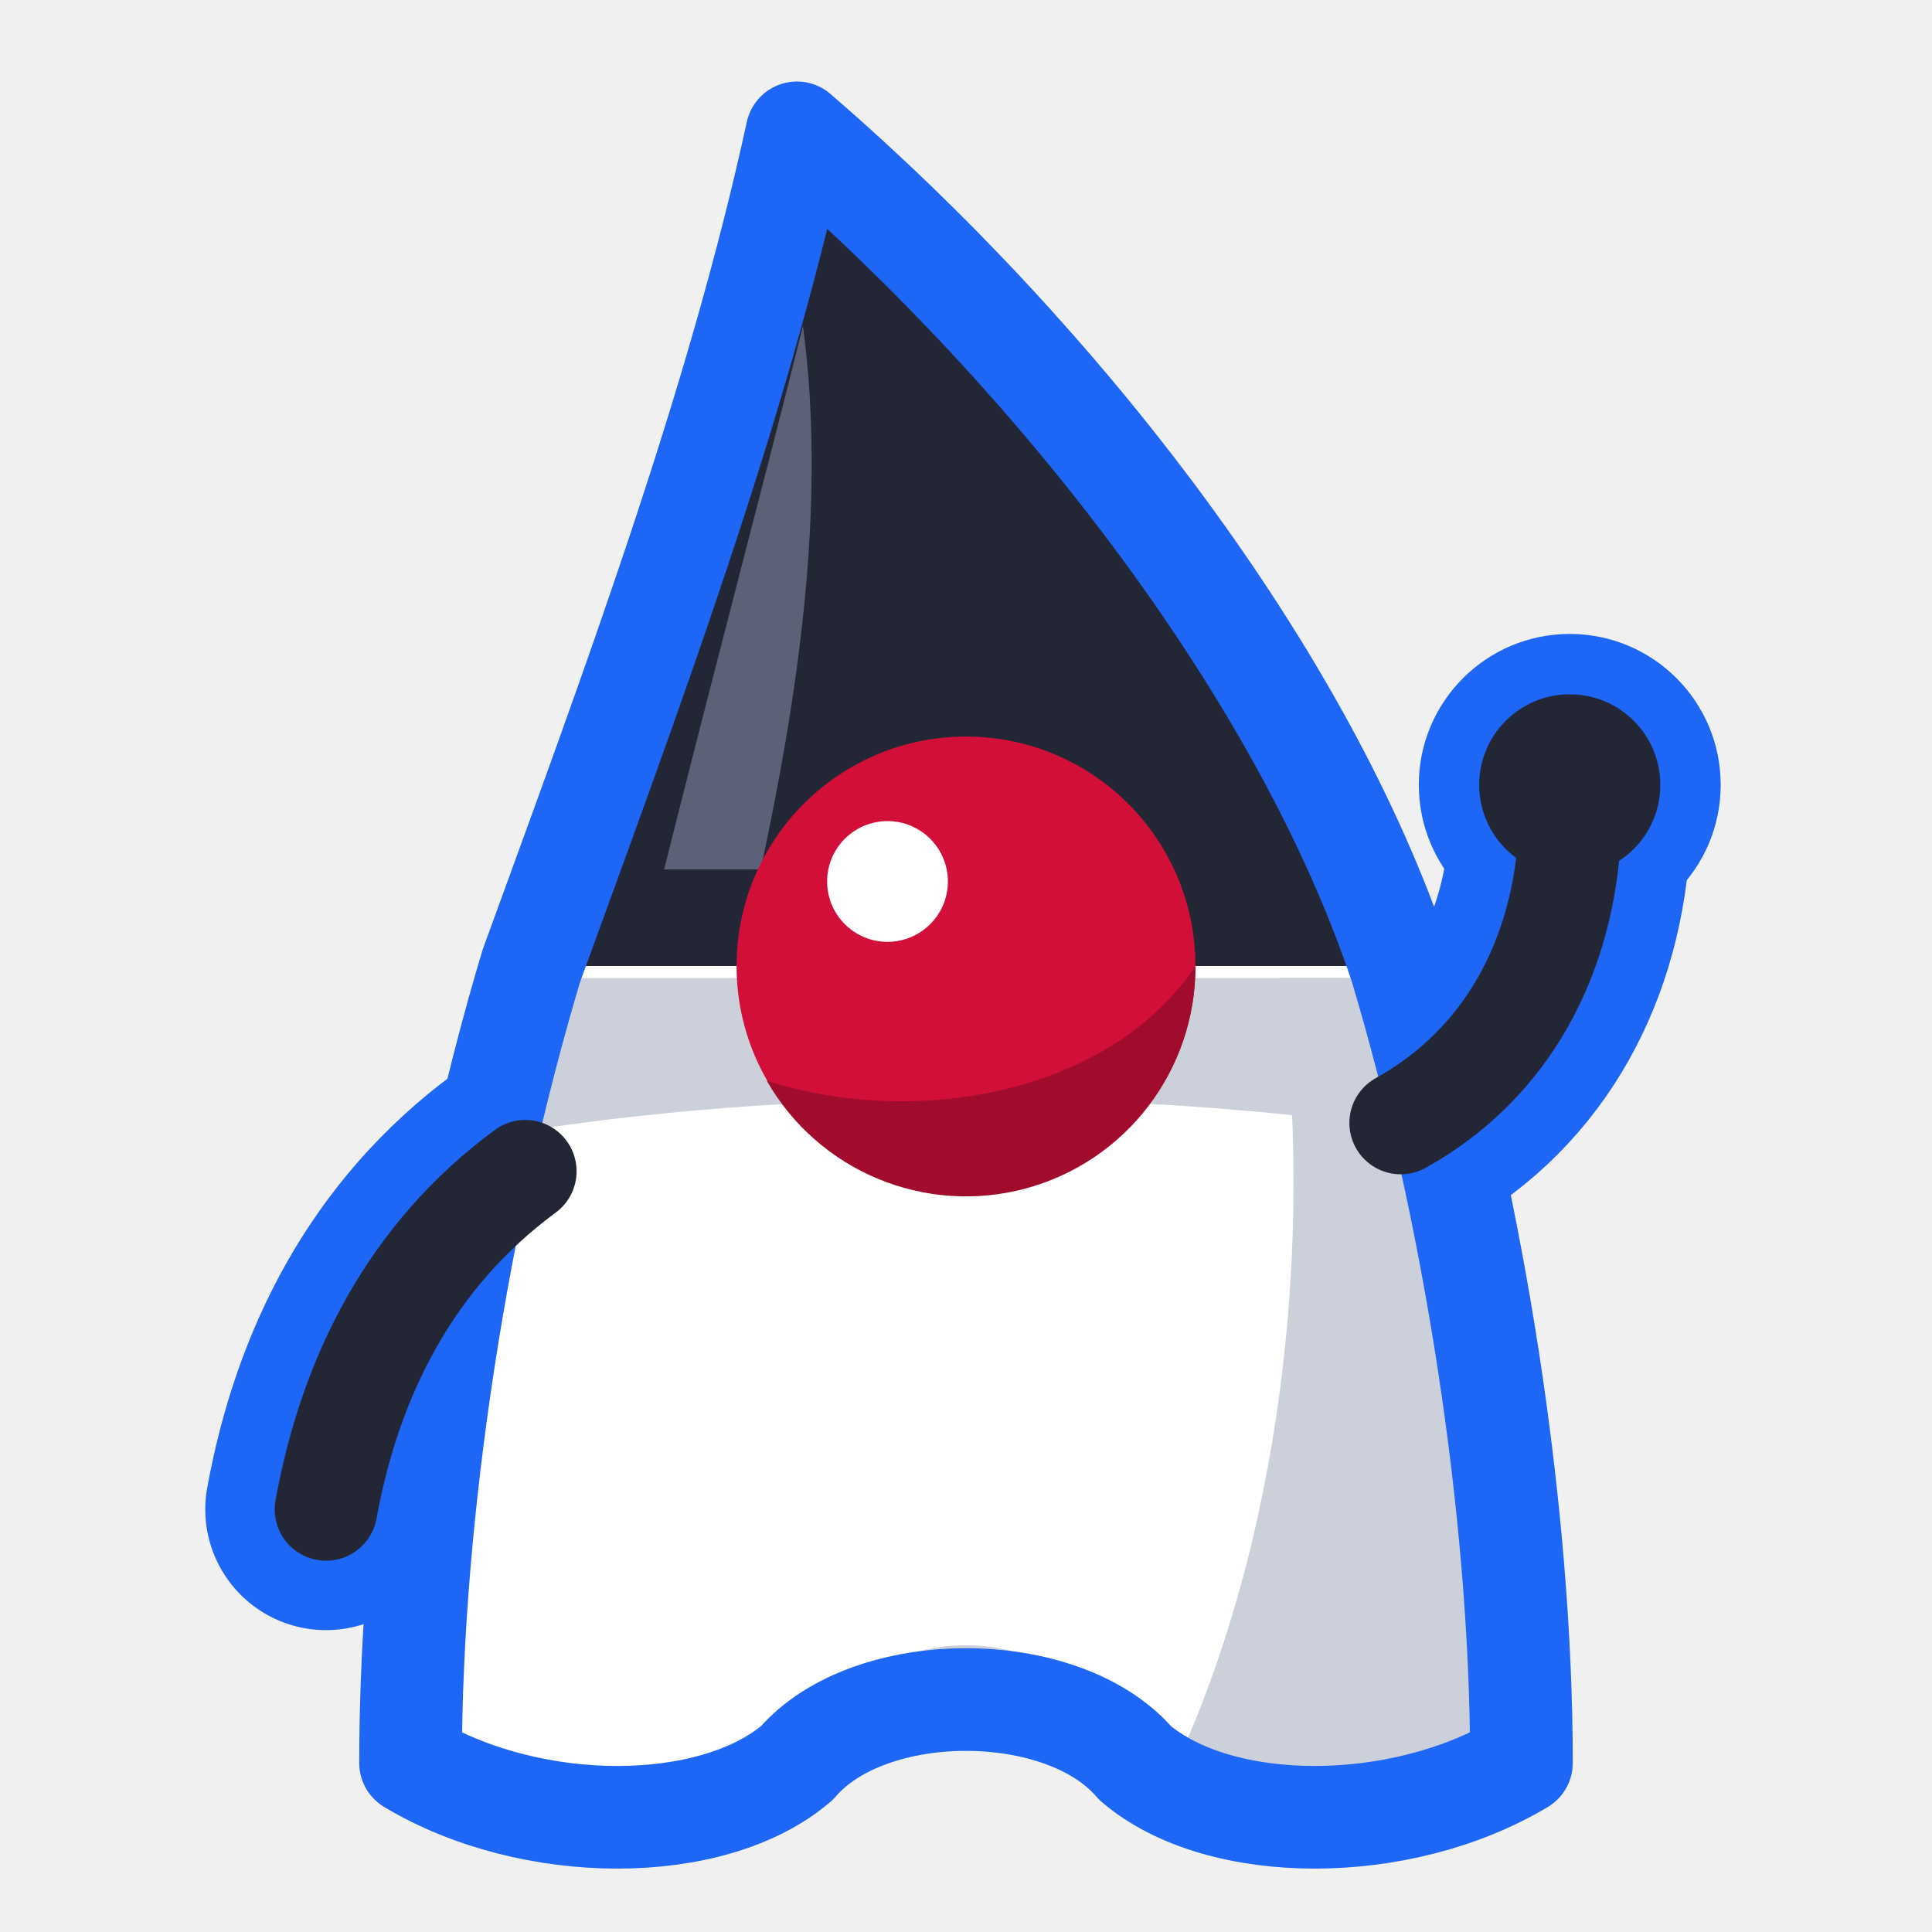
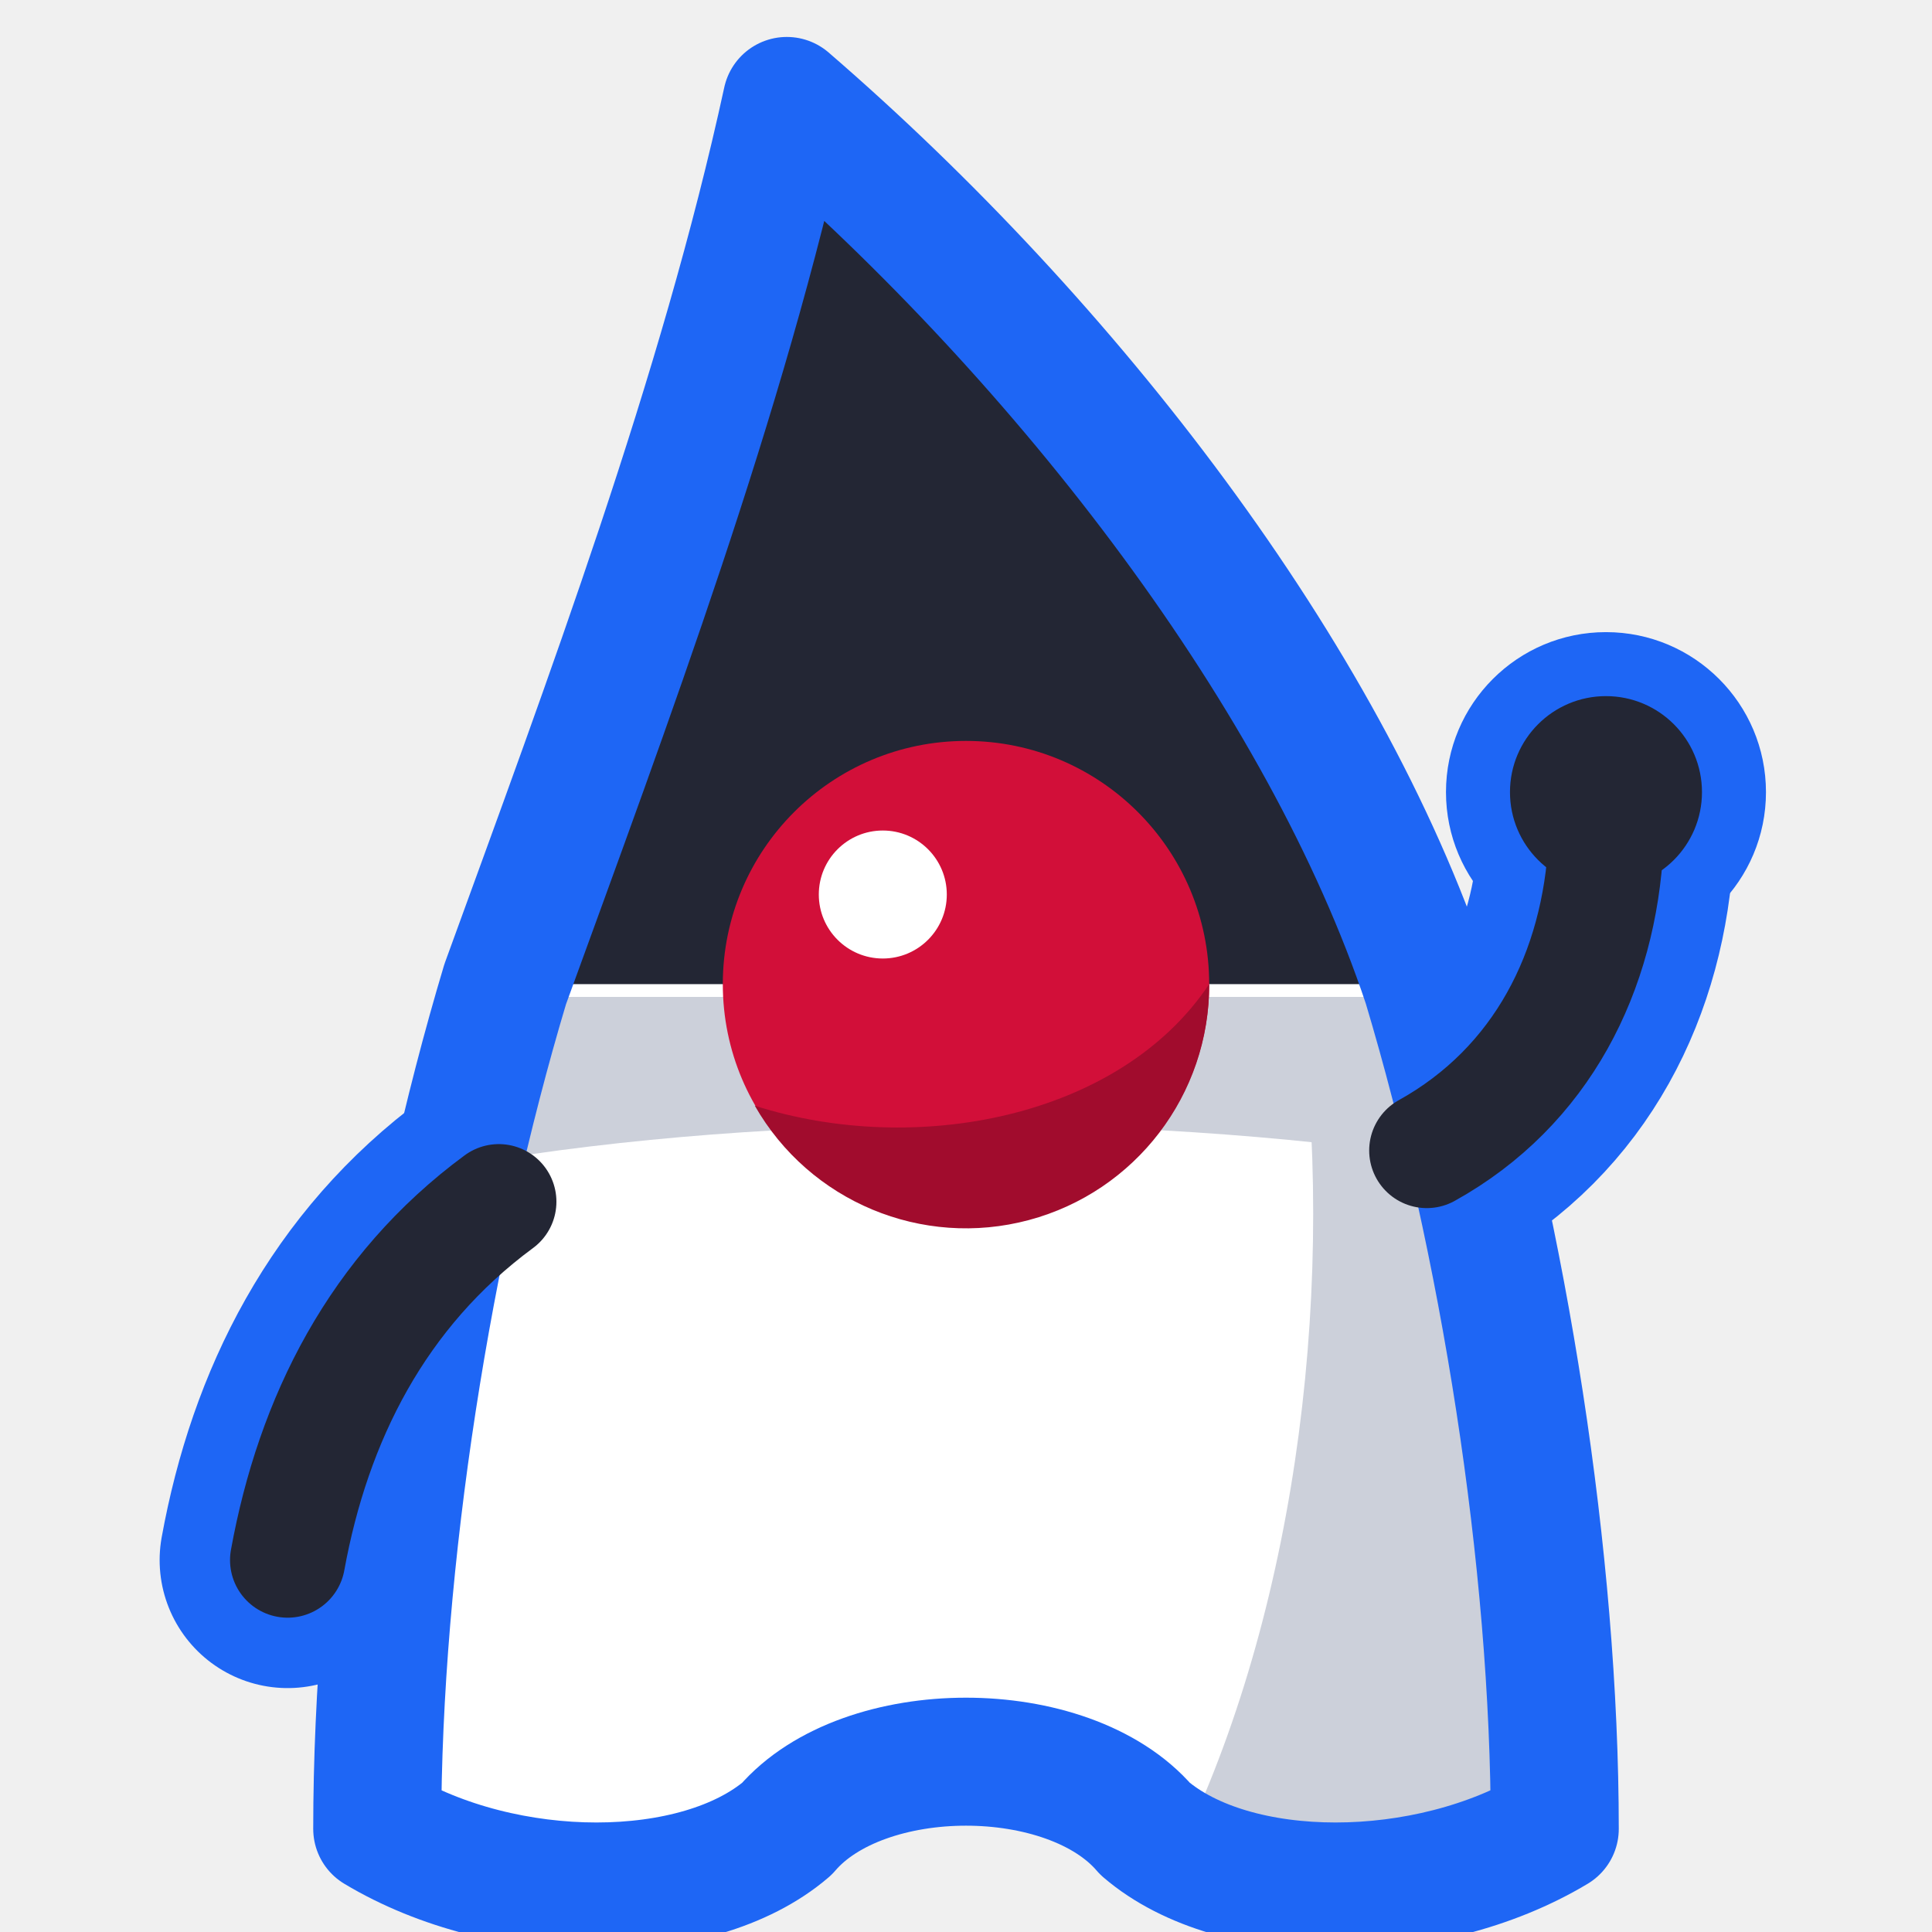
<svg xmlns="http://www.w3.org/2000/svg" width="16" height="16" viewBox="0 0 16 16">
-   <path d="M4.35 9.7C3.4 10.4 2.9 11.4 2.7 12.5" fill="none" stroke="#1e66f5" stroke-width="2" stroke-linecap="round" stroke-linejoin="round" />
-   <path d="M11.6 9.3C12.5 8.8 12.95 7.9 13 6.9" fill="none" stroke="#1e66f5" stroke-width="2" stroke-linecap="round" stroke-linejoin="round" />
-   <circle cx="13" cy="6.5" r="1.25" fill="#1e66f5" />
-   <path d="M4.4 8C5.2 5.8 6.1 3.4 6.6 1.1C8.8 3 10.8 5.6 11.6 8C12.2 10 12.6 12.5 12.6 14.6C11.6 15.2 10.1 15.2 9.4 14.6C8.8 13.9 7.2 13.9 6.6 14.6C5.9 15.2 4.4 15.2 3.4 14.6C3.4 12.5 3.8 10 4.4 8Z" fill="#ffffff" />
-   <path d="M11.6 8.1C12.2 10 12.6 12.5 12.6 14.6C11.6 15.2 10.4 15.2 9.7 14.7C10.6 12.8 10.9 10.3 10.6 8.1Z" fill="#ccd0da" />
-   <path d="M4.35 8.1H11.65C11.75 8.5 11.85 8.9 11.95 9.4C9.5 9 6.5 9 4.15 9.4C4.2 8.9 4.25 8.5 4.35 8.1Z" fill="#ccd0da" />
-   <path d="M6.6 14.6C7.2 13.9 8.8 13.9 9.4 14.6C8.9 13.3 7.1 13.3 6.6 14.6Z" fill="#ccd0da" />
-   <path d="M4.4 8C5.2 5.8 6.1 3.4 6.6 1.1C8.8 3 10.8 5.6 11.6 8Z" fill="#232634" />
-   <path d="M5.5 7.2C5.9 5.6 6.3 4.1 6.65 2.7C6.85 4.2 6.6 5.8 6.3 7.2Z" fill="#5c6178" />
-   <path d="M4.4 8C5.2 5.8 6.1 3.4 6.6 1.1C8.8 3 10.8 5.6 11.6 8C12.2 10 12.6 12.5 12.6 14.6C11.6 15.2 10.1 15.2 9.4 14.6C8.8 13.9 7.2 13.9 6.6 14.6C5.9 15.2 4.4 15.2 3.4 14.6C3.4 12.5 3.8 10 4.4 8Z" fill="none" stroke="#1e66f5" stroke-width="0.85" stroke-linejoin="round" />
-   <path d="M4.35 9.7C3.4 10.4 2.9 11.4 2.7 12.5" fill="none" stroke="#232634" stroke-width="0.85" stroke-linecap="round" stroke-linejoin="round" />
-   <path d="M11.6 9.3C12.5 8.8 12.95 7.9 13 6.9" fill="none" stroke="#232634" stroke-width="0.85" stroke-linecap="round" stroke-linejoin="round" />
-   <circle cx="13" cy="6.5" r="0.75" fill="#232634" />
-   <circle cx="8" cy="8" r="1.9" fill="#d20f39" />
-   <path d="M9.9 8A1.9 1.9 0 0 1 6.35 8.95C7.6 9.35 9.2 9.05 9.9 8Z" fill="#a10c2d" />
-   <circle cx="7.35" cy="7.3" r="0.5" fill="#ffffff" />
+   <g transform="translate(8 8.15) scale(1.06) translate(-8 -8)">
+     <path d="M4.35 9.7C3.4 10.4 2.9 11.4 2.7 12.5" fill="none" stroke="#1e66f5" stroke-width="2" stroke-linecap="round" stroke-linejoin="round" />
+     <path d="M11.6 9.3C12.5 8.8 12.95 7.9 13 6.9" fill="none" stroke="#1e66f5" stroke-width="2" stroke-linecap="round" stroke-linejoin="round" />
+     <circle cx="13" cy="6.5" r="1.25" fill="#1e66f5" />
+     <path d="M4.4 8C5.2 5.8 6.1 3.4 6.6 1.1C8.8 3 10.8 5.6 11.6 8C12.2 10 12.6 12.5 12.6 14.6C11.6 15.2 10.1 15.2 9.4 14.6C8.8 13.9 7.2 13.9 6.6 14.6C5.9 15.2 4.4 15.2 3.4 14.6C3.4 12.5 3.8 10 4.4 8Z" fill="#ffffff" />
+     <path d="M11.6 8.1C12.2 10 12.6 12.5 12.6 14.6C11.6 15.2 10.4 15.2 9.7 14.7C10.6 12.8 10.9 10.3 10.6 8.1Z" fill="#ccd0da" />
+     <path d="M4.35 8.1H11.65C11.75 8.5 11.85 8.9 11.95 9.4C9.5 9 6.5 9 4.15 9.4C4.2 8.9 4.25 8.5 4.35 8.1Z" fill="#ccd0da" />
+     <path d="M4.4 8C5.2 5.8 6.1 3.4 6.6 1.1C8.8 3 10.8 5.6 11.6 8Z" fill="#232634" />
+     <path d="M4.4 8C5.2 5.8 6.1 3.4 6.6 1.1C8.8 3 10.8 5.6 11.6 8C12.2 10 12.6 12.5 12.6 14.6C11.6 15.2 10.1 15.2 9.4 14.6C8.8 13.9 7.2 13.9 6.6 14.6C5.9 15.2 4.4 15.2 3.4 14.6C3.4 12.5 3.8 10 4.4 8Z" fill="none" stroke="#1e66f5" stroke-width="1" stroke-linejoin="round" />
+     <path d="M4.35 9.7C3.4 10.4 2.9 11.4 2.7 12.5" fill="none" stroke="#232634" stroke-width="0.9" stroke-linecap="round" stroke-linejoin="round" />
+     <path d="M11.6 9.3C12.5 8.8 12.95 7.9 13 6.9" fill="none" stroke="#232634" stroke-width="0.9" stroke-linecap="round" stroke-linejoin="round" />
+     <circle cx="13" cy="6.5" r="0.75" fill="#232634" />
+     <circle cx="8" cy="8" r="1.9" fill="#d20f39" />
+     <path d="M9.9 8A1.9 1.9 0 0 1 6.35 8.95C7.6 9.35 9.2 9.05 9.9 8Z" fill="#a10c2d" />
+     <circle cx="7.35" cy="7.3" r="0.5" fill="#ffffff" />
+   </g>
</svg>
